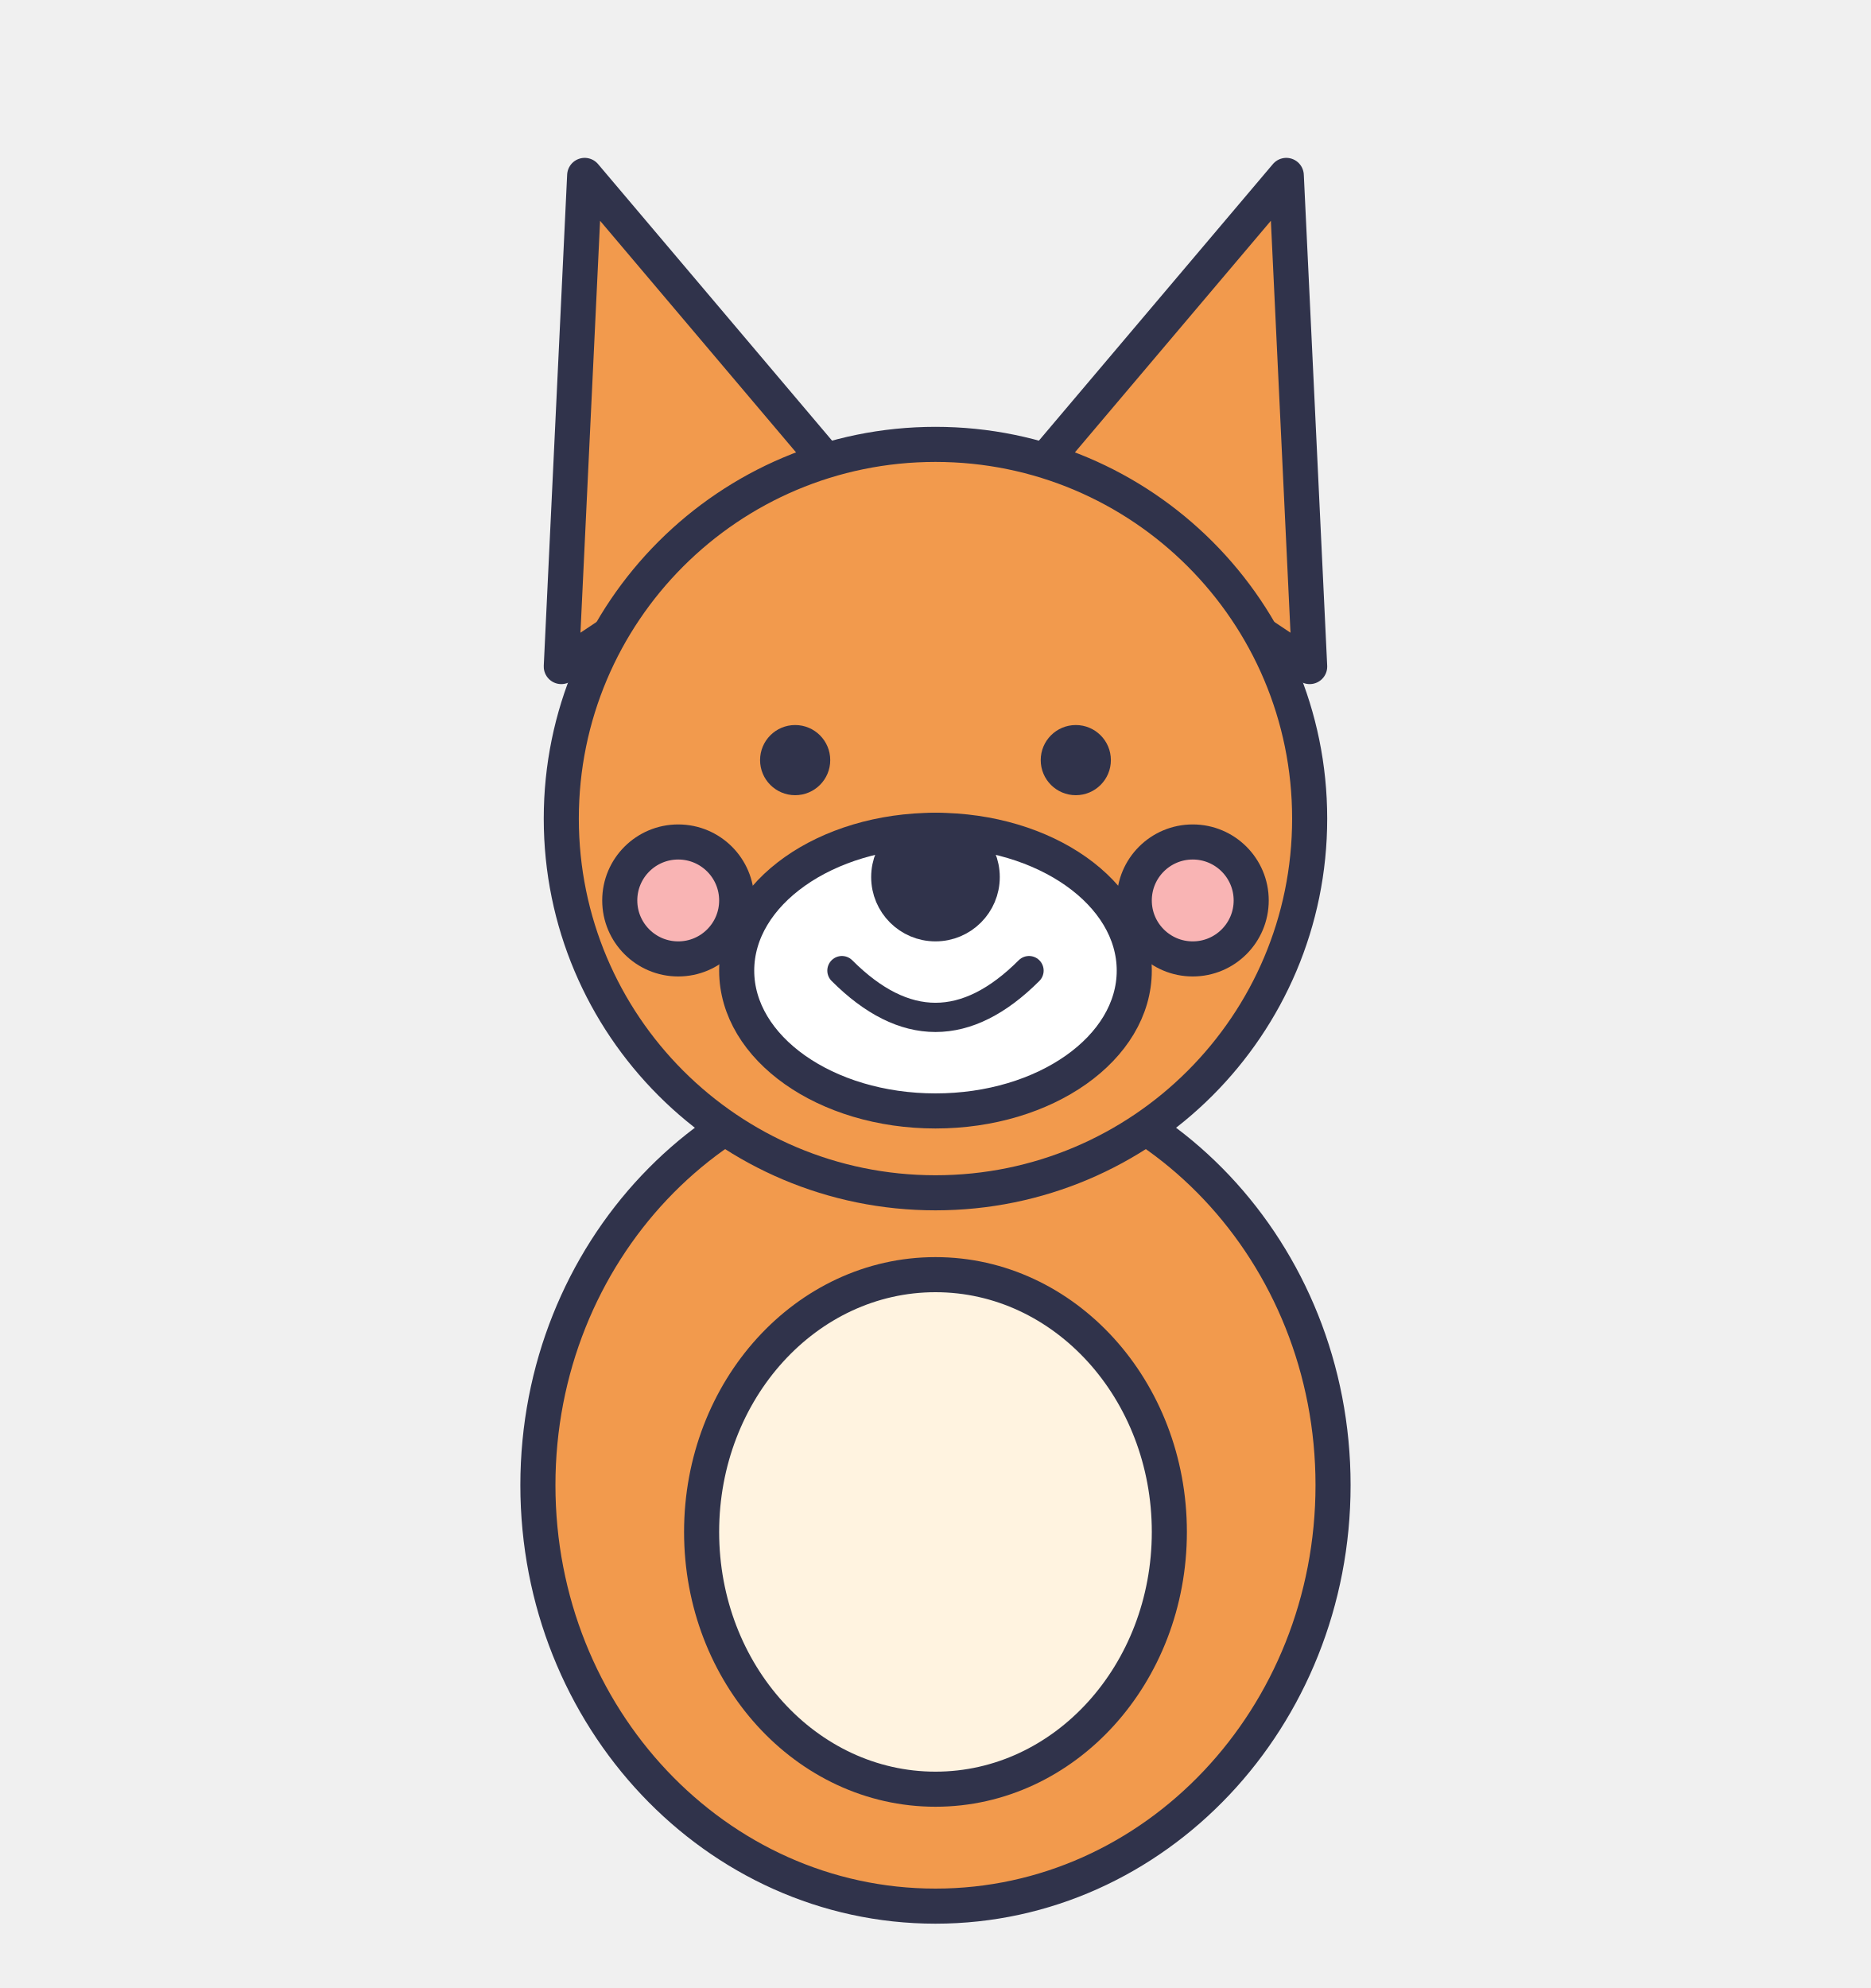
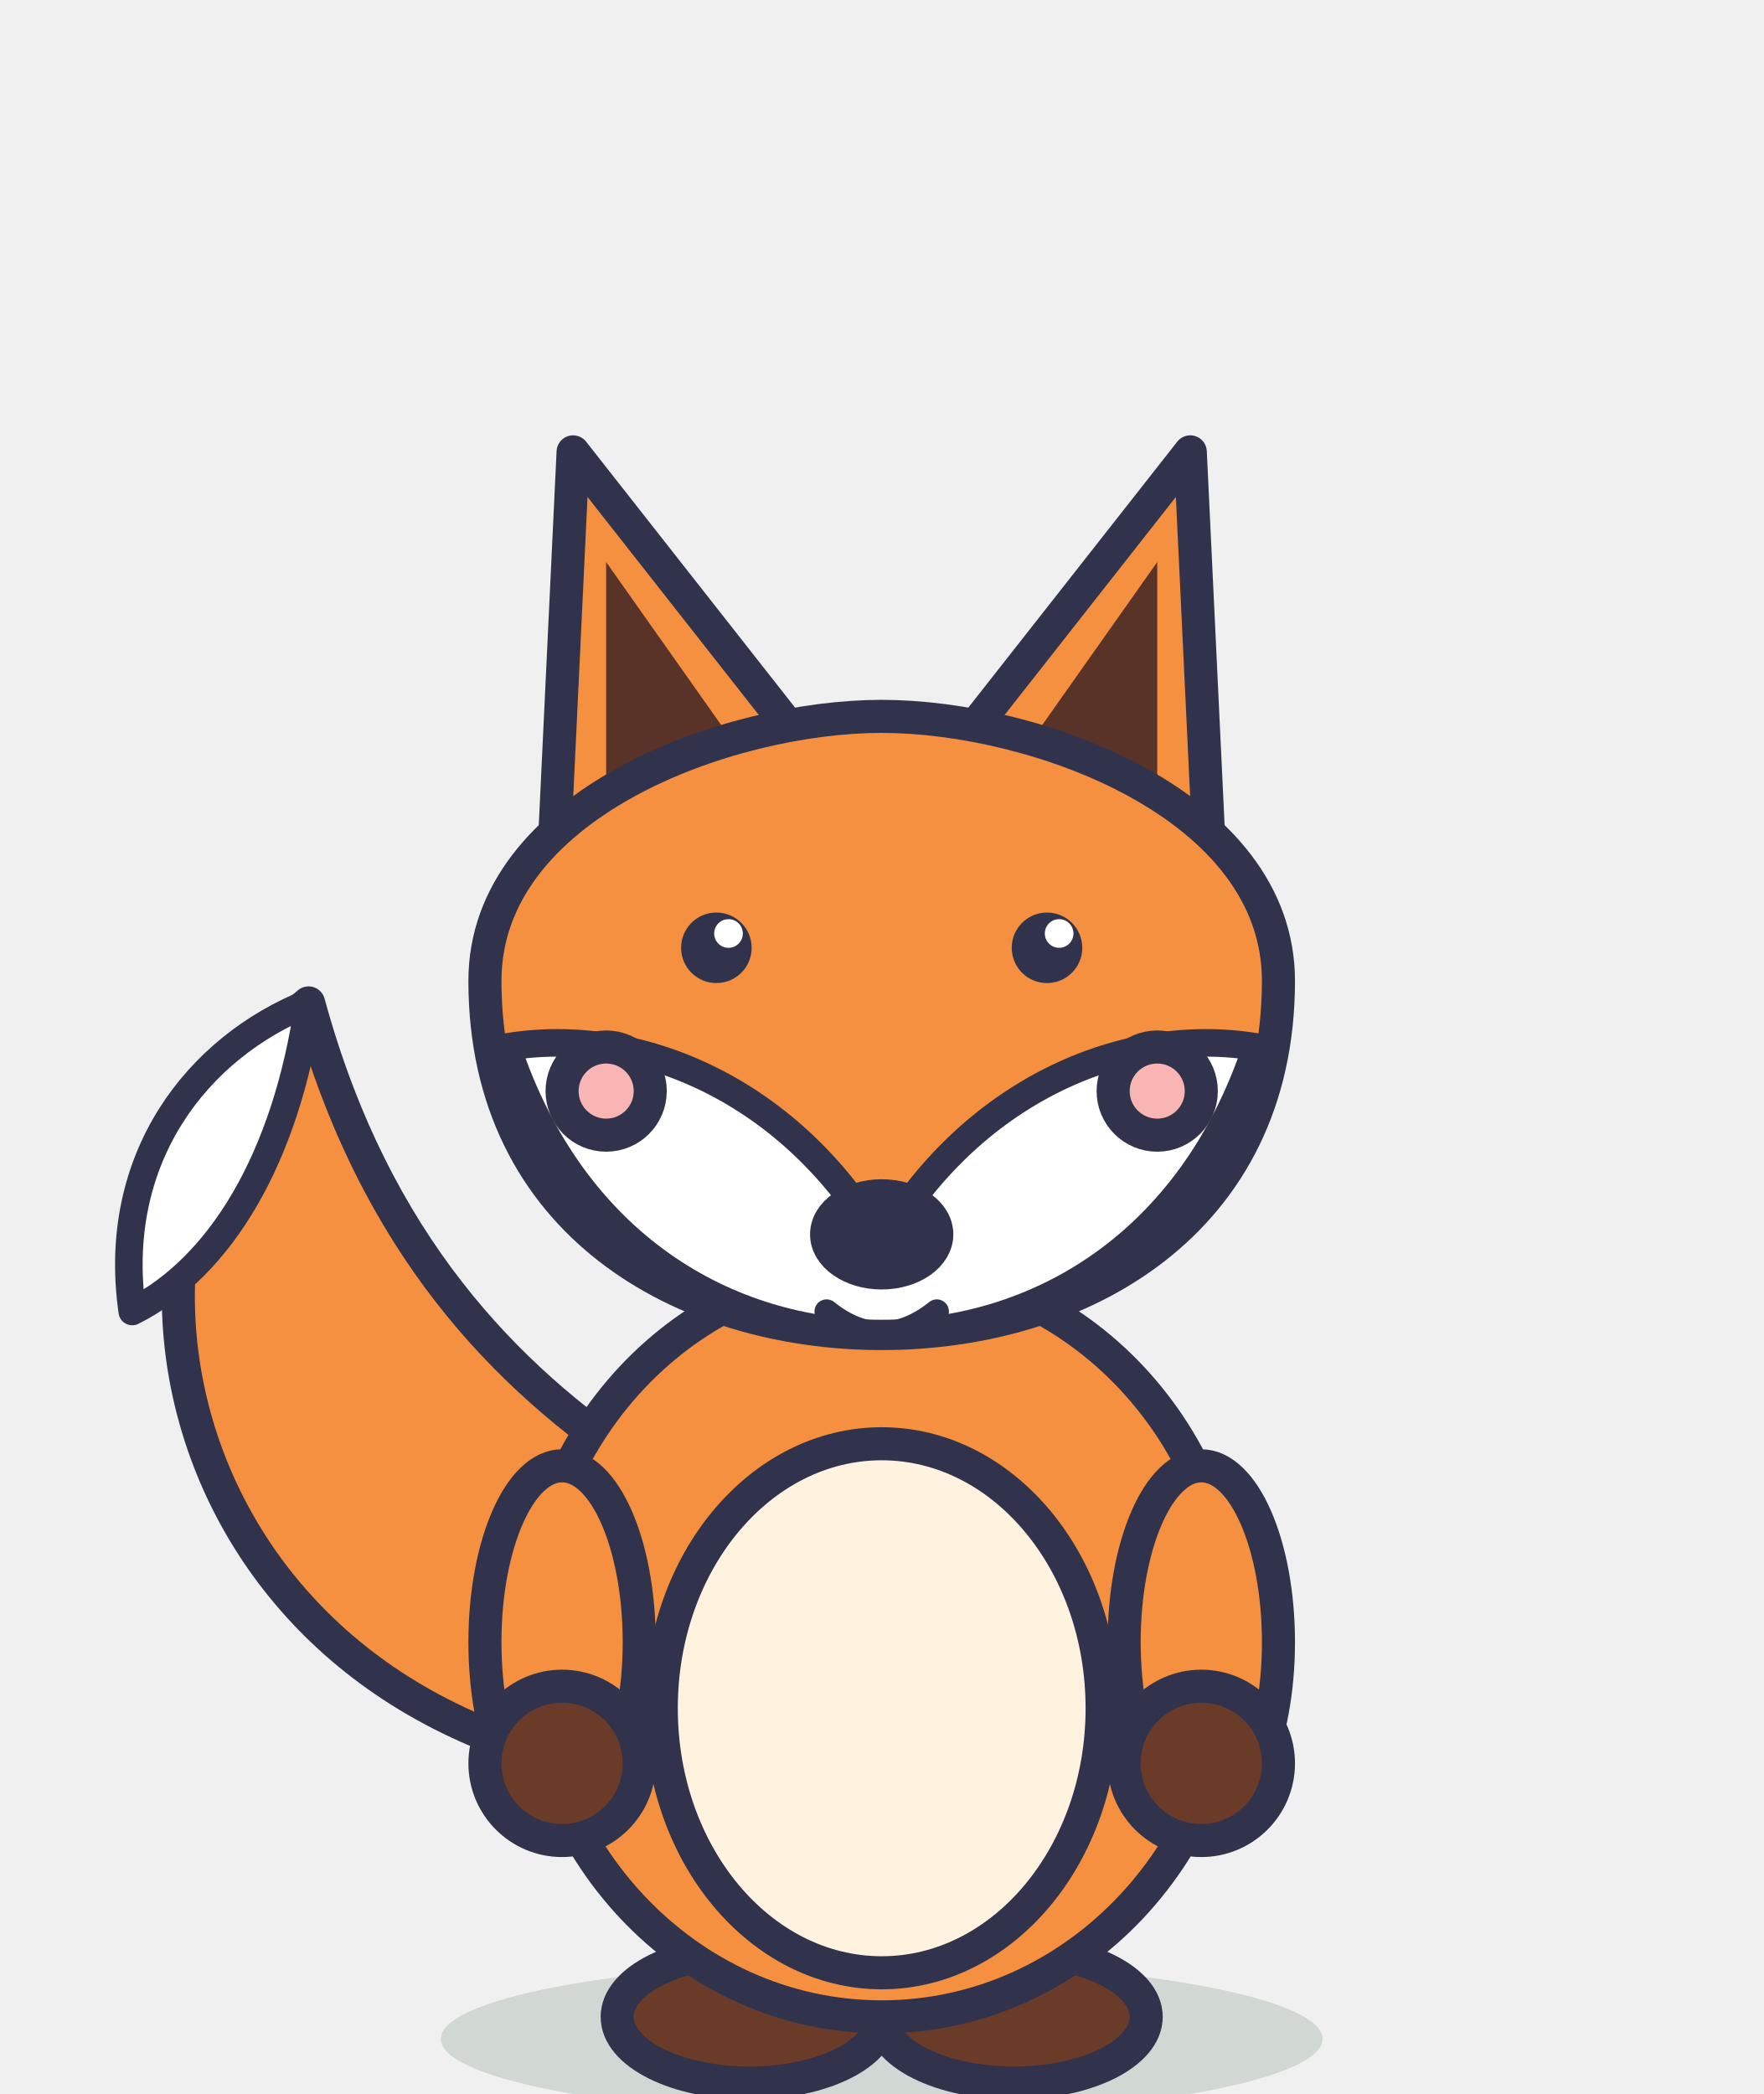
- <svg xmlns="http://www.w3.org/2000/svg" viewBox="0 0 160 170">
-   <g transform="translate(80 165) scale(1)">
-     <path d="M-32,-108L-30,-150L-8,-124z" fill="#f29a4d" stroke="#30334b" stroke-width="3" stroke-linejoin="round" stroke-linecap="round" />
-     <path d="M32,-108L30,-150L8,-124z" fill="#f29a4d" stroke="#30334b" stroke-width="3" stroke-linejoin="round" stroke-linecap="round" />
-     <ellipse cx="0" cy="-38" rx="34" ry="36" fill="#f29a4d" stroke="#30334b" stroke-width="3" stroke-linejoin="round" stroke-linecap="round" />
-     <ellipse cx="0" cy="-34" rx="20" ry="22" fill="#fff3e0" stroke="#30334b" stroke-width="3" stroke-linejoin="round" stroke-linecap="round" />
-     <ellipse cx="0" cy="-95" rx="32" ry="32" fill="#f29a4d" stroke="#30334b" stroke-width="3" stroke-linejoin="round" stroke-linecap="round" />
-     <ellipse cx="0" cy="-82" rx="17" ry="12" fill="#fff" stroke="#30334b" stroke-width="3" stroke-linejoin="round" stroke-linecap="round" />
-     <circle cx="-12" cy="-100" r="3" fill="#30334b" />
-     <circle cx="12" cy="-100" r="3" fill="#30334b" />
-     <ellipse cx="0" cy="-90" rx="4" ry="4" fill="#30334b" stroke="#30334b" stroke-width="3" stroke-linejoin="round" stroke-linecap="round" />
-     <path d="M-8,-82q8,8 16,0" fill="none" stroke="#30334b" stroke-width="2.5" stroke-linejoin="round" stroke-linecap="round" />
-     <ellipse cx="-22" cy="-88" rx="5" ry="5" fill="#f9b4b4" stroke="#30334b" stroke-width="3" stroke-linejoin="round" stroke-linecap="round" />
-     <ellipse cx="22" cy="-88" rx="5" ry="5" fill="#f9b4b4" stroke="#30334b" stroke-width="3" stroke-linejoin="round" stroke-linecap="round" />
-   </g>
+ <svg xmlns="http://www.w3.org/2000/svg" viewBox="-80 -185 160 190">
+   <ellipse cx="0" cy="0" rx="40" ry="7" fill="#2a5a3c" opacity=".16" />
+   <path d="M-22,-24C-66,-30 -74,-76 -52,-94C-46,-72 -34,-60 -22,-52Z" fill="#f4903f" stroke="#30334b" stroke-width="3" stroke-linejoin="round" stroke-linecap="round" />
+   <path d="M-52,-94C-62,-90 -70,-80 -68,-66C-60,-70 -54,-80 -52,-94Z" fill="#fff" stroke="#30334b" stroke-width="2.5" stroke-linejoin="round" stroke-linecap="round" />
+   <ellipse cx="-12" cy="-2" rx="12" ry="6" fill="#6b3b2a" stroke="#30334b" stroke-width="3" stroke-linejoin="round" stroke-linecap="round" />
+   <ellipse cx="12" cy="-2" rx="12" ry="6" fill="#6b3b2a" stroke="#30334b" stroke-width="3" stroke-linejoin="round" stroke-linecap="round" />
+   <ellipse cx="0" cy="-36" rx="32" ry="34" fill="#f4903f" stroke="#30334b" stroke-width="3" stroke-linejoin="round" stroke-linecap="round" />
+   <ellipse cx="0" cy="-30" rx="20" ry="24" fill="#fff3e0" stroke="#30334b" stroke-width="3" stroke-linejoin="round" stroke-linecap="round" />
+   <ellipse cx="-29" cy="-36" rx="7" ry="16" fill="#f4903f" stroke="#30334b" stroke-width="3" stroke-linejoin="round" stroke-linecap="round" />
+   <ellipse cx="-29" cy="-25" rx="7" ry="7" fill="#6b3b2a" stroke="#30334b" stroke-width="3" stroke-linejoin="round" stroke-linecap="round" />
+   <ellipse cx="29" cy="-36" rx="7" ry="16" fill="#f4903f" stroke="#30334b" stroke-width="3" stroke-linejoin="round" stroke-linecap="round" />
+   <ellipse cx="29" cy="-25" rx="7" ry="7" fill="#6b3b2a" stroke="#30334b" stroke-width="3" stroke-linejoin="round" stroke-linecap="round" />
+   <path d="M-30,-102L-28,-144L-6,-116Z" fill="#f4903f" stroke="#30334b" stroke-width="3" stroke-linejoin="round" stroke-linecap="round" />
+   <path d="M30,-102L28,-144L6,-116Z" fill="#f4903f" stroke="#30334b" stroke-width="3" stroke-linejoin="round" stroke-linecap="round" />
+   <path d="M-25,-108L-25,-134L-13,-117Z" fill="#5a3328" stroke="#30334b" stroke-width="0" stroke-linejoin="round" stroke-linecap="round" />
+   <path d="M25,-108L25,-134L13,-117Z" fill="#5a3328" stroke="#30334b" stroke-width="0" stroke-linejoin="round" stroke-linecap="round" />
+   <path d="M-36,-96C-36,-112 -14,-120 0,-120C14,-120 36,-112 36,-96C36,-74 18,-64 0,-64C-18,-64 -36,-74 -36,-96Z" fill="#f4903f" stroke="#30334b" stroke-width="3" stroke-linejoin="round" stroke-linecap="round" />
+   <path d="M-34,-90C-22,-92 -8,-86 0,-72C8,-86 22,-92 34,-90C28,-72 14,-64 0,-64C-14,-64 -28,-72 -34,-90Z" fill="#fff" stroke="#30334b" stroke-width="2.5" stroke-linejoin="round" stroke-linecap="round" />
+   <ellipse cx="0" cy="-73" rx="5" ry="3.5" fill="#30334b" stroke="#30334b" stroke-width="3" stroke-linejoin="round" stroke-linecap="round" />
+   <path d="M-5,-66q5,4 10,0" fill="none" stroke="#30334b" stroke-width="2.2" stroke-linejoin="round" stroke-linecap="round" />
+   <circle cx="-15" cy="-99" r="3.2" fill="#30334b" />
+   <circle cx="-13.9" cy="-100.3" r="1.3" fill="#fff" />
+   <circle cx="15" cy="-99" r="3.2" fill="#30334b" />
+   <circle cx="16.1" cy="-100.3" r="1.3" fill="#fff" />
+   <ellipse cx="-25" cy="-86" rx="4" ry="4" fill="#f9b4b4" stroke="#30334b" stroke-width="3" stroke-linejoin="round" stroke-linecap="round" />
+   <ellipse cx="25" cy="-86" rx="4" ry="4" fill="#f9b4b4" stroke="#30334b" stroke-width="3" stroke-linejoin="round" stroke-linecap="round" />
</svg>
